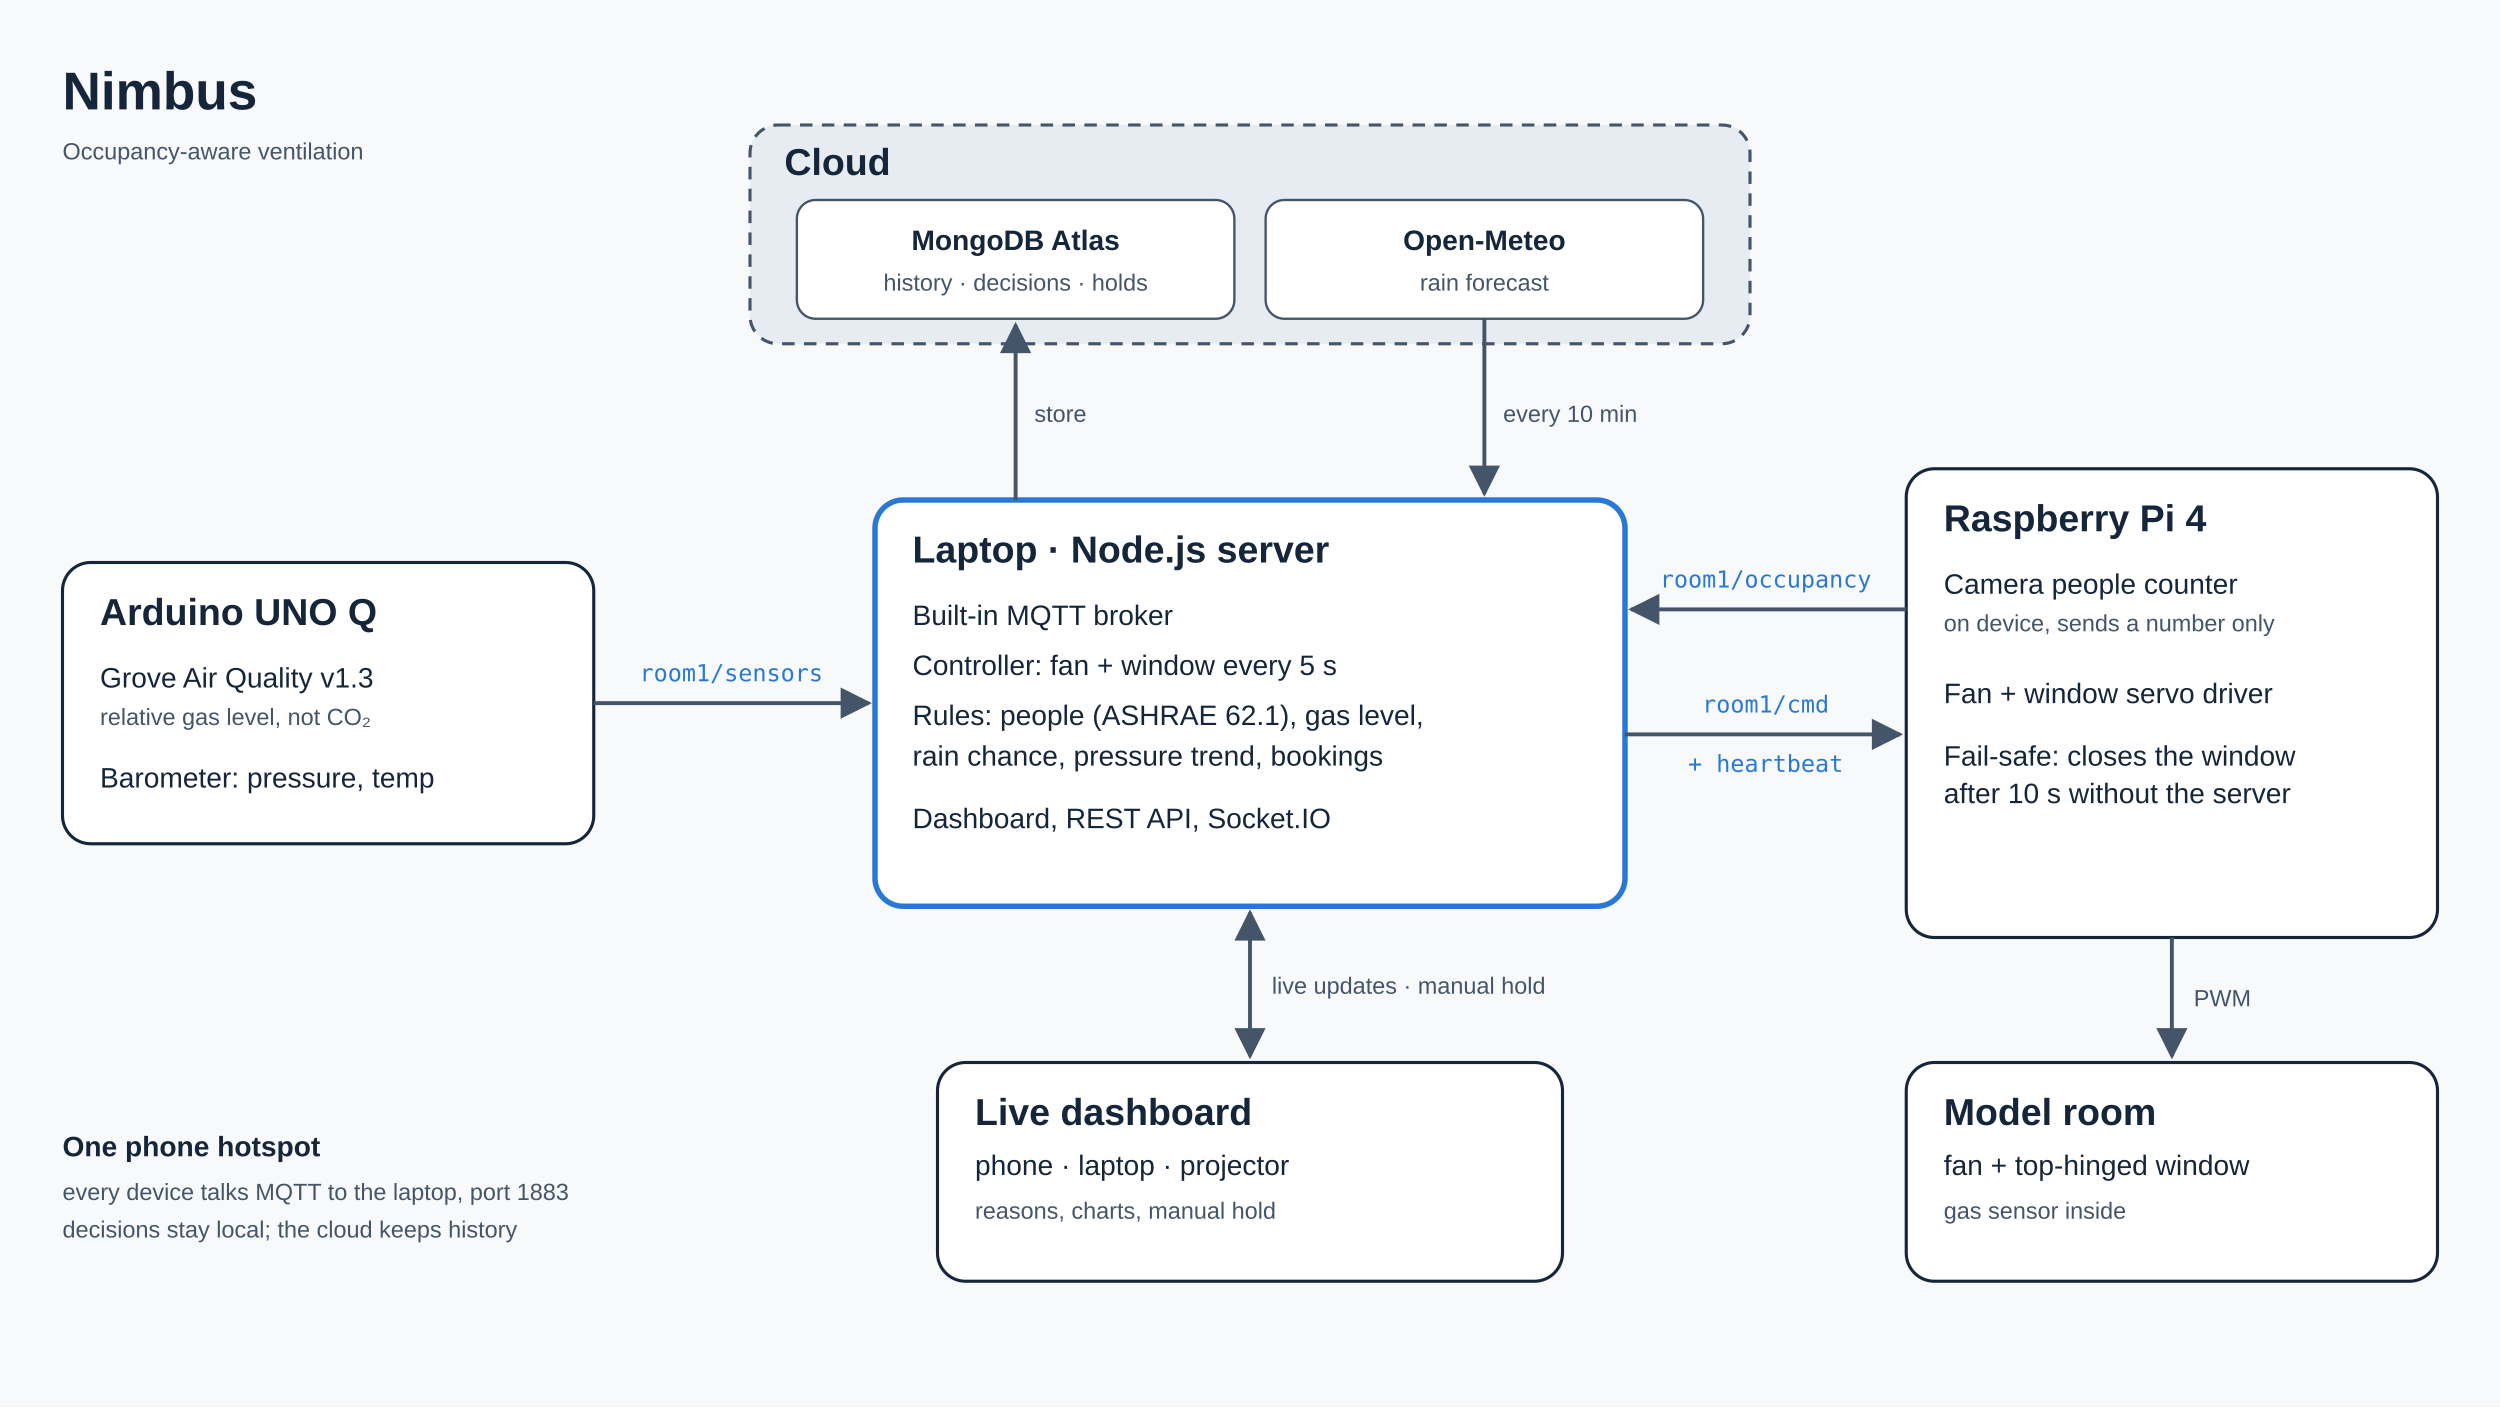
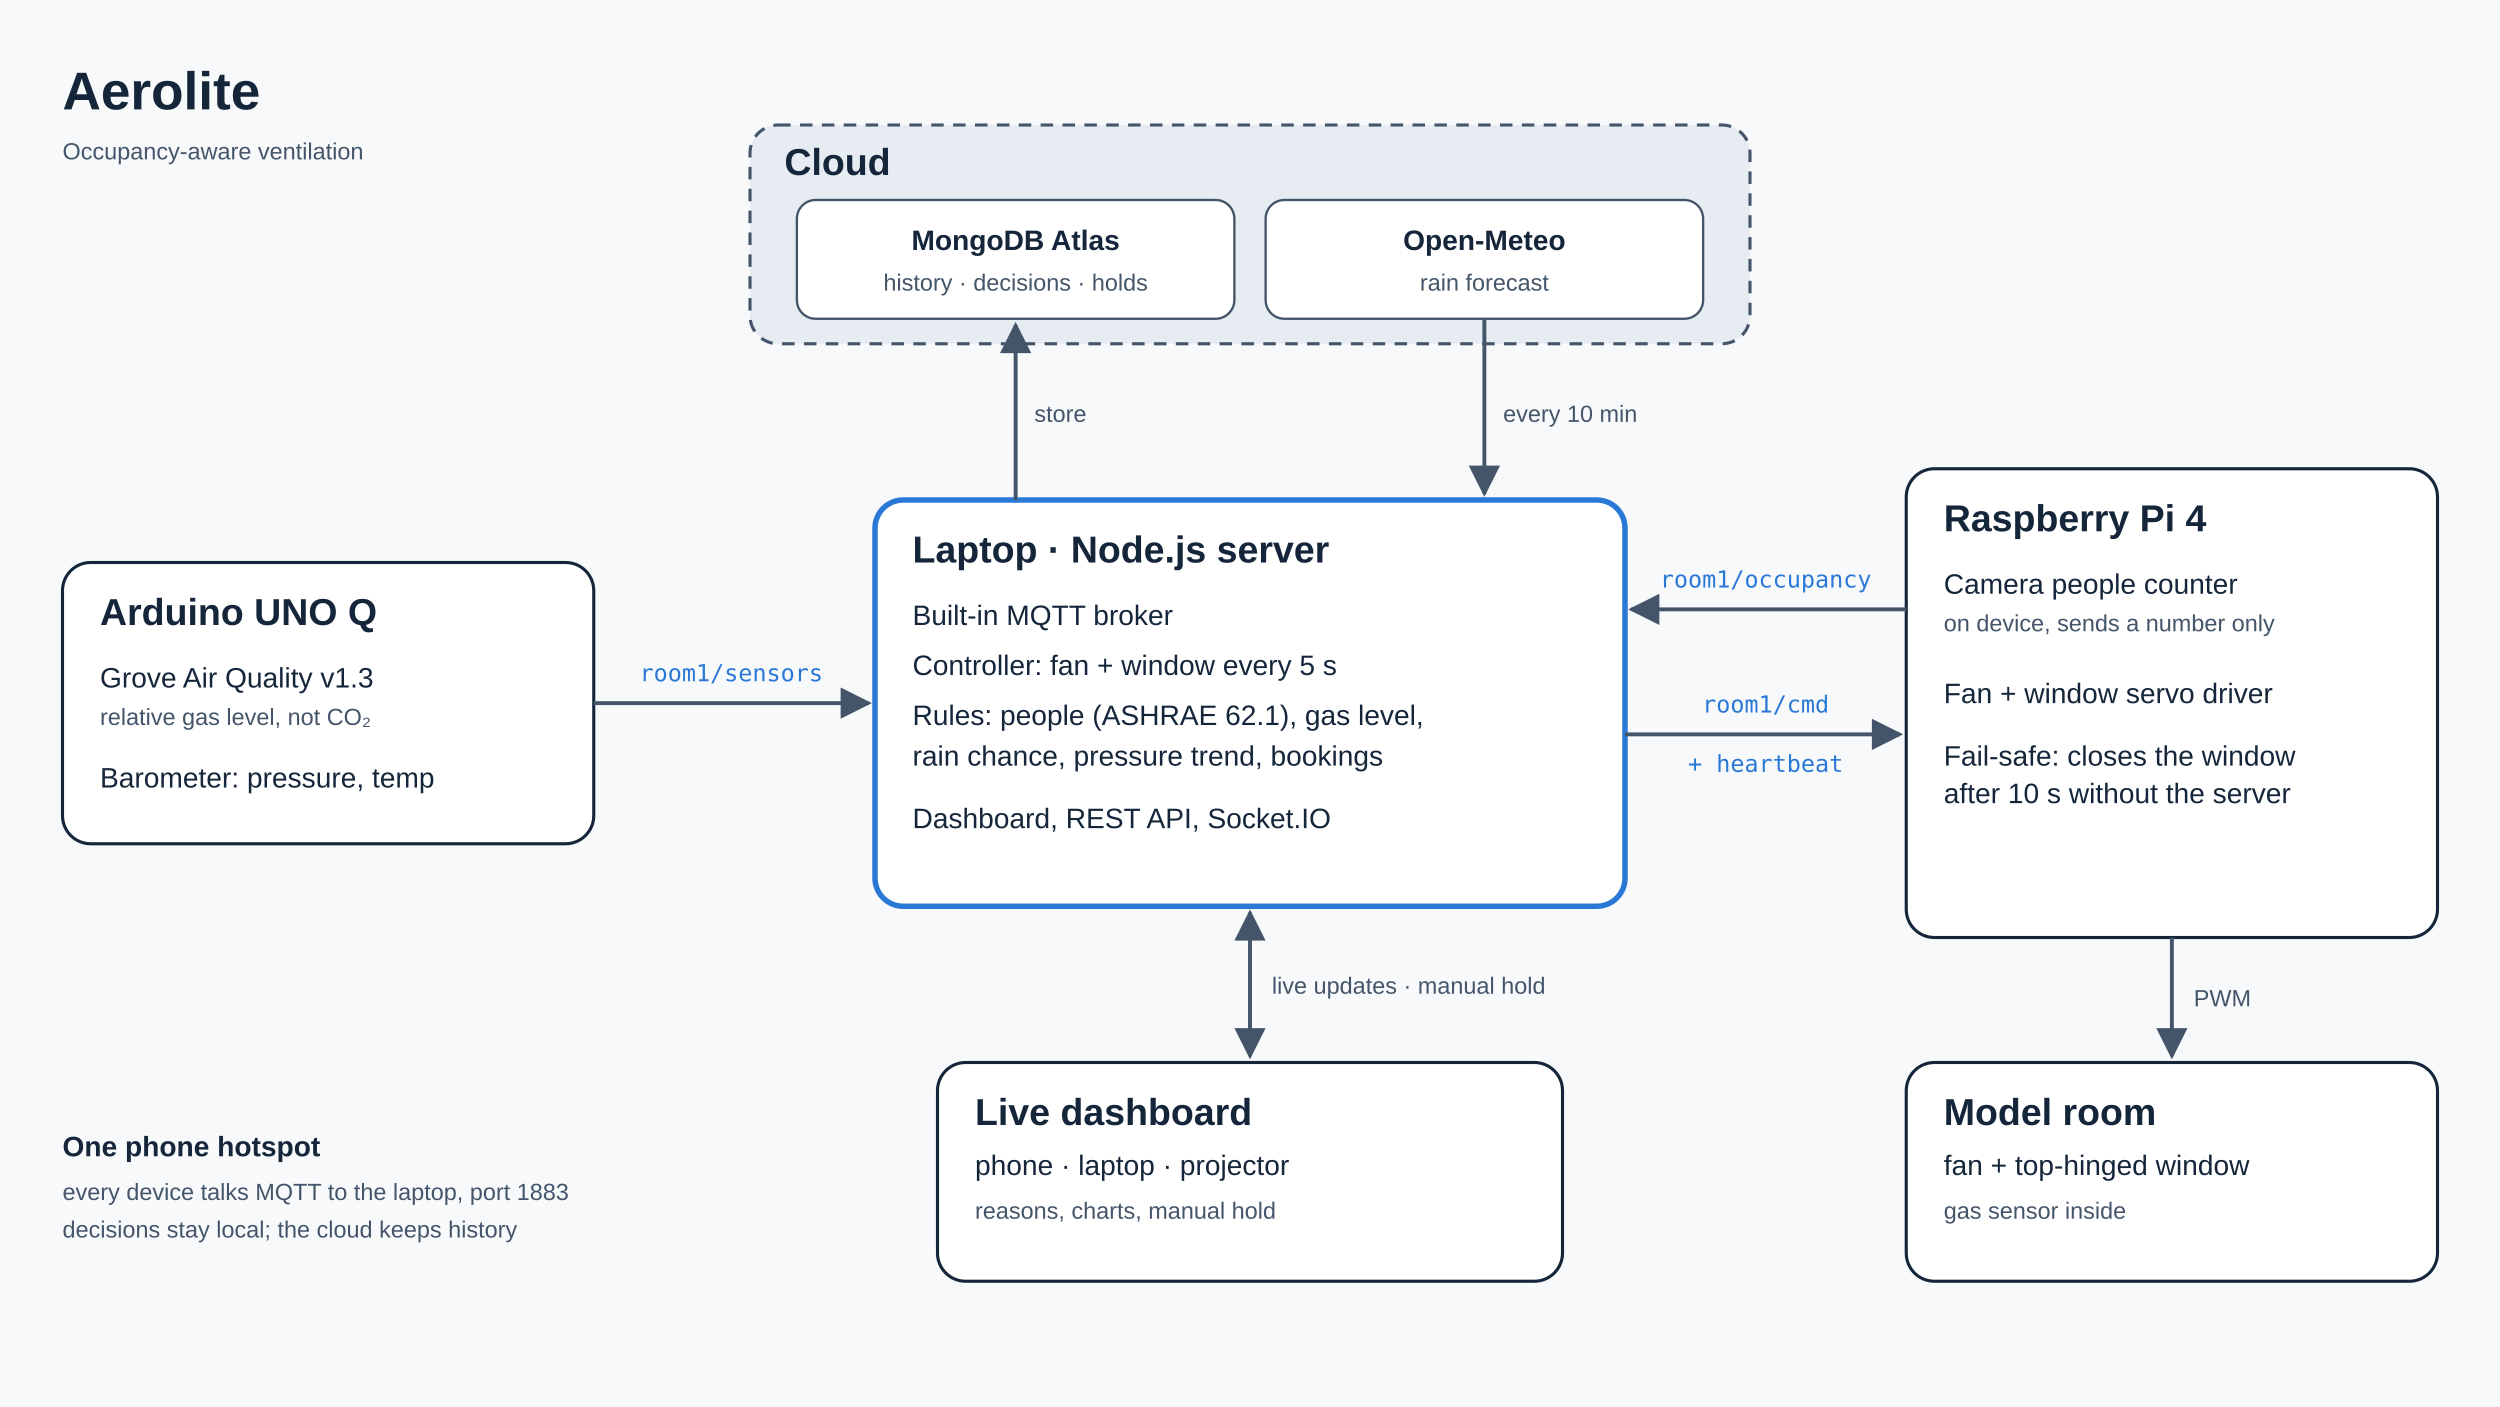
<svg xmlns="http://www.w3.org/2000/svg" viewBox="0 0 1600 900" width="1600" height="900" font-family="'Atkinson Hyperlegible', 'Helvetica Neue', Arial, sans-serif">
  <defs>
    <marker id="arrow" viewBox="0 0 10 10" refX="9" refY="5" markerWidth="8" markerHeight="8" orient="auto-start-reverse">
      <path d="M0 0 L10 5 L0 10 z" fill="#44556a" />
    </marker>
    <style>
      .box { fill: #ffffff; stroke: #15263b; stroke-width: 2; }
      .hub { fill: #ffffff; stroke: #2a78d6; stroke-width: 3.5; }
      .cloud { fill: #e6ecf1; stroke: #44556a; stroke-width: 2; stroke-dasharray: 8 6; }
      .pill { fill: #ffffff; stroke: #44556a; stroke-width: 1.5; }
      .h { font-size: 24px; font-weight: 700; fill: #15263b; }
      .t { font-size: 18px; fill: #15263b; }
      .s { font-size: 15px; fill: #44556a; }
      .topic { font-size: 15px; fill: #2a78d6; font-family: 'SFMono-Regular', Menlo, Consolas, monospace; }
      .flow { stroke: #44556a; stroke-width: 2.5; fill: none; }
    </style>
  </defs>
  <rect width="1600" height="900" fill="#f7f9fb" />
-   <text x="40" y="70" font-size="34" font-weight="700" fill="#15263b">Nimbus</text>
+   <text x="40" y="70" font-size="34" font-weight="700" fill="#15263b">Aerolite</text>
  <text x="40" y="102" class="s">Occupancy-aware ventilation</text>
  <rect x="480" y="80" width="640" height="140" rx="18" class="cloud" />
  <text x="502" y="112" class="h">Cloud</text>
  <rect x="510" y="128" width="280" height="76" rx="12" class="pill" />
  <text x="650" y="160" class="t" text-anchor="middle" font-weight="700">MongoDB Atlas</text>
  <text x="650" y="186" class="s" text-anchor="middle">history · decisions · holds</text>
  <rect x="810" y="128" width="280" height="76" rx="12" class="pill" />
  <text x="950" y="160" class="t" text-anchor="middle" font-weight="700">Open-Meteo</text>
  <text x="950" y="186" class="s" text-anchor="middle">rain forecast</text>
  <rect x="560" y="320" width="480" height="260" rx="18" class="hub" />
  <text x="584" y="360" class="h">Laptop · Node.js server</text>
  <text x="584" y="400" class="t">Built-in MQTT broker</text>
  <text x="584" y="432" class="t">Controller: fan + window every 5 s</text>
  <text x="584" y="464" class="t">Rules: people (ASHRAE 62.1), gas level,</text>
  <text x="584" y="490" class="t">rain chance, pressure trend, bookings</text>
  <text x="584" y="530" class="t">Dashboard, REST API, Socket.IO</text>
  <rect x="40" y="360" width="340" height="180" rx="18" class="box" />
  <text x="64" y="400" class="h">Arduino UNO Q</text>
  <text x="64" y="440" class="t">Grove Air Quality v1.3</text>
  <text x="64" y="464" class="s">relative gas level, not CO₂</text>
  <text x="64" y="504" class="t">Barometer: pressure, temp</text>
  <rect x="1220" y="300" width="340" height="300" rx="18" class="box" />
  <text x="1244" y="340" class="h">Raspberry Pi 4</text>
  <text x="1244" y="380" class="t">Camera people counter</text>
  <text x="1244" y="404" class="s">on device, sends a number only</text>
  <text x="1244" y="450" class="t">Fan + window servo driver</text>
  <text x="1244" y="490" class="t">Fail-safe: closes the window</text>
  <text x="1244" y="514" class="t">after 10 s without the server</text>
  <rect x="600" y="680" width="400" height="140" rx="18" class="box" />
  <text x="624" y="720" class="h">Live dashboard</text>
  <text x="624" y="752" class="t">phone · laptop · projector</text>
  <text x="624" y="780" class="s">reasons, charts, manual hold</text>
  <rect x="1220" y="680" width="340" height="140" rx="18" class="box" />
  <text x="1244" y="720" class="h">Model room</text>
  <text x="1244" y="752" class="t">fan + top-hinged window</text>
  <text x="1244" y="780" class="s">gas sensor inside</text>
  <line x1="380" y1="450" x2="556" y2="450" class="flow" marker-end="url(#arrow)" />
  <text x="468" y="436" class="topic" text-anchor="middle">room1/sensors</text>
  <line x1="1220" y1="390" x2="1044" y2="390" class="flow" marker-end="url(#arrow)" />
  <text x="1130" y="376" class="topic" text-anchor="middle">room1/occupancy</text>
  <line x1="1040" y1="470" x2="1216" y2="470" class="flow" marker-end="url(#arrow)" />
  <text x="1130" y="456" class="topic" text-anchor="middle">room1/cmd</text>
  <text x="1130" y="494" class="topic" text-anchor="middle">+ heartbeat</text>
  <line x1="650" y1="320" x2="650" y2="208" class="flow" marker-end="url(#arrow)" />
  <text x="662" y="270" class="s">store</text>
  <line x1="950" y1="204" x2="950" y2="316" class="flow" marker-end="url(#arrow)" />
  <text x="962" y="270" class="s">every 10 min</text>
  <line x1="800" y1="584" x2="800" y2="676" class="flow" marker-start="url(#arrow)" marker-end="url(#arrow)" />
  <text x="814" y="636" class="s">live updates · manual hold</text>
  <line x1="1390" y1="600" x2="1390" y2="676" class="flow" marker-end="url(#arrow)" />
  <text x="1404" y="644" class="s">PWM</text>
  <text x="40" y="740" class="t" font-weight="700">One phone hotspot</text>
  <text x="40" y="768" class="s">every device talks MQTT to the laptop, port 1883</text>
  <text x="40" y="792" class="s">decisions stay local; the cloud keeps history</text>
</svg>
